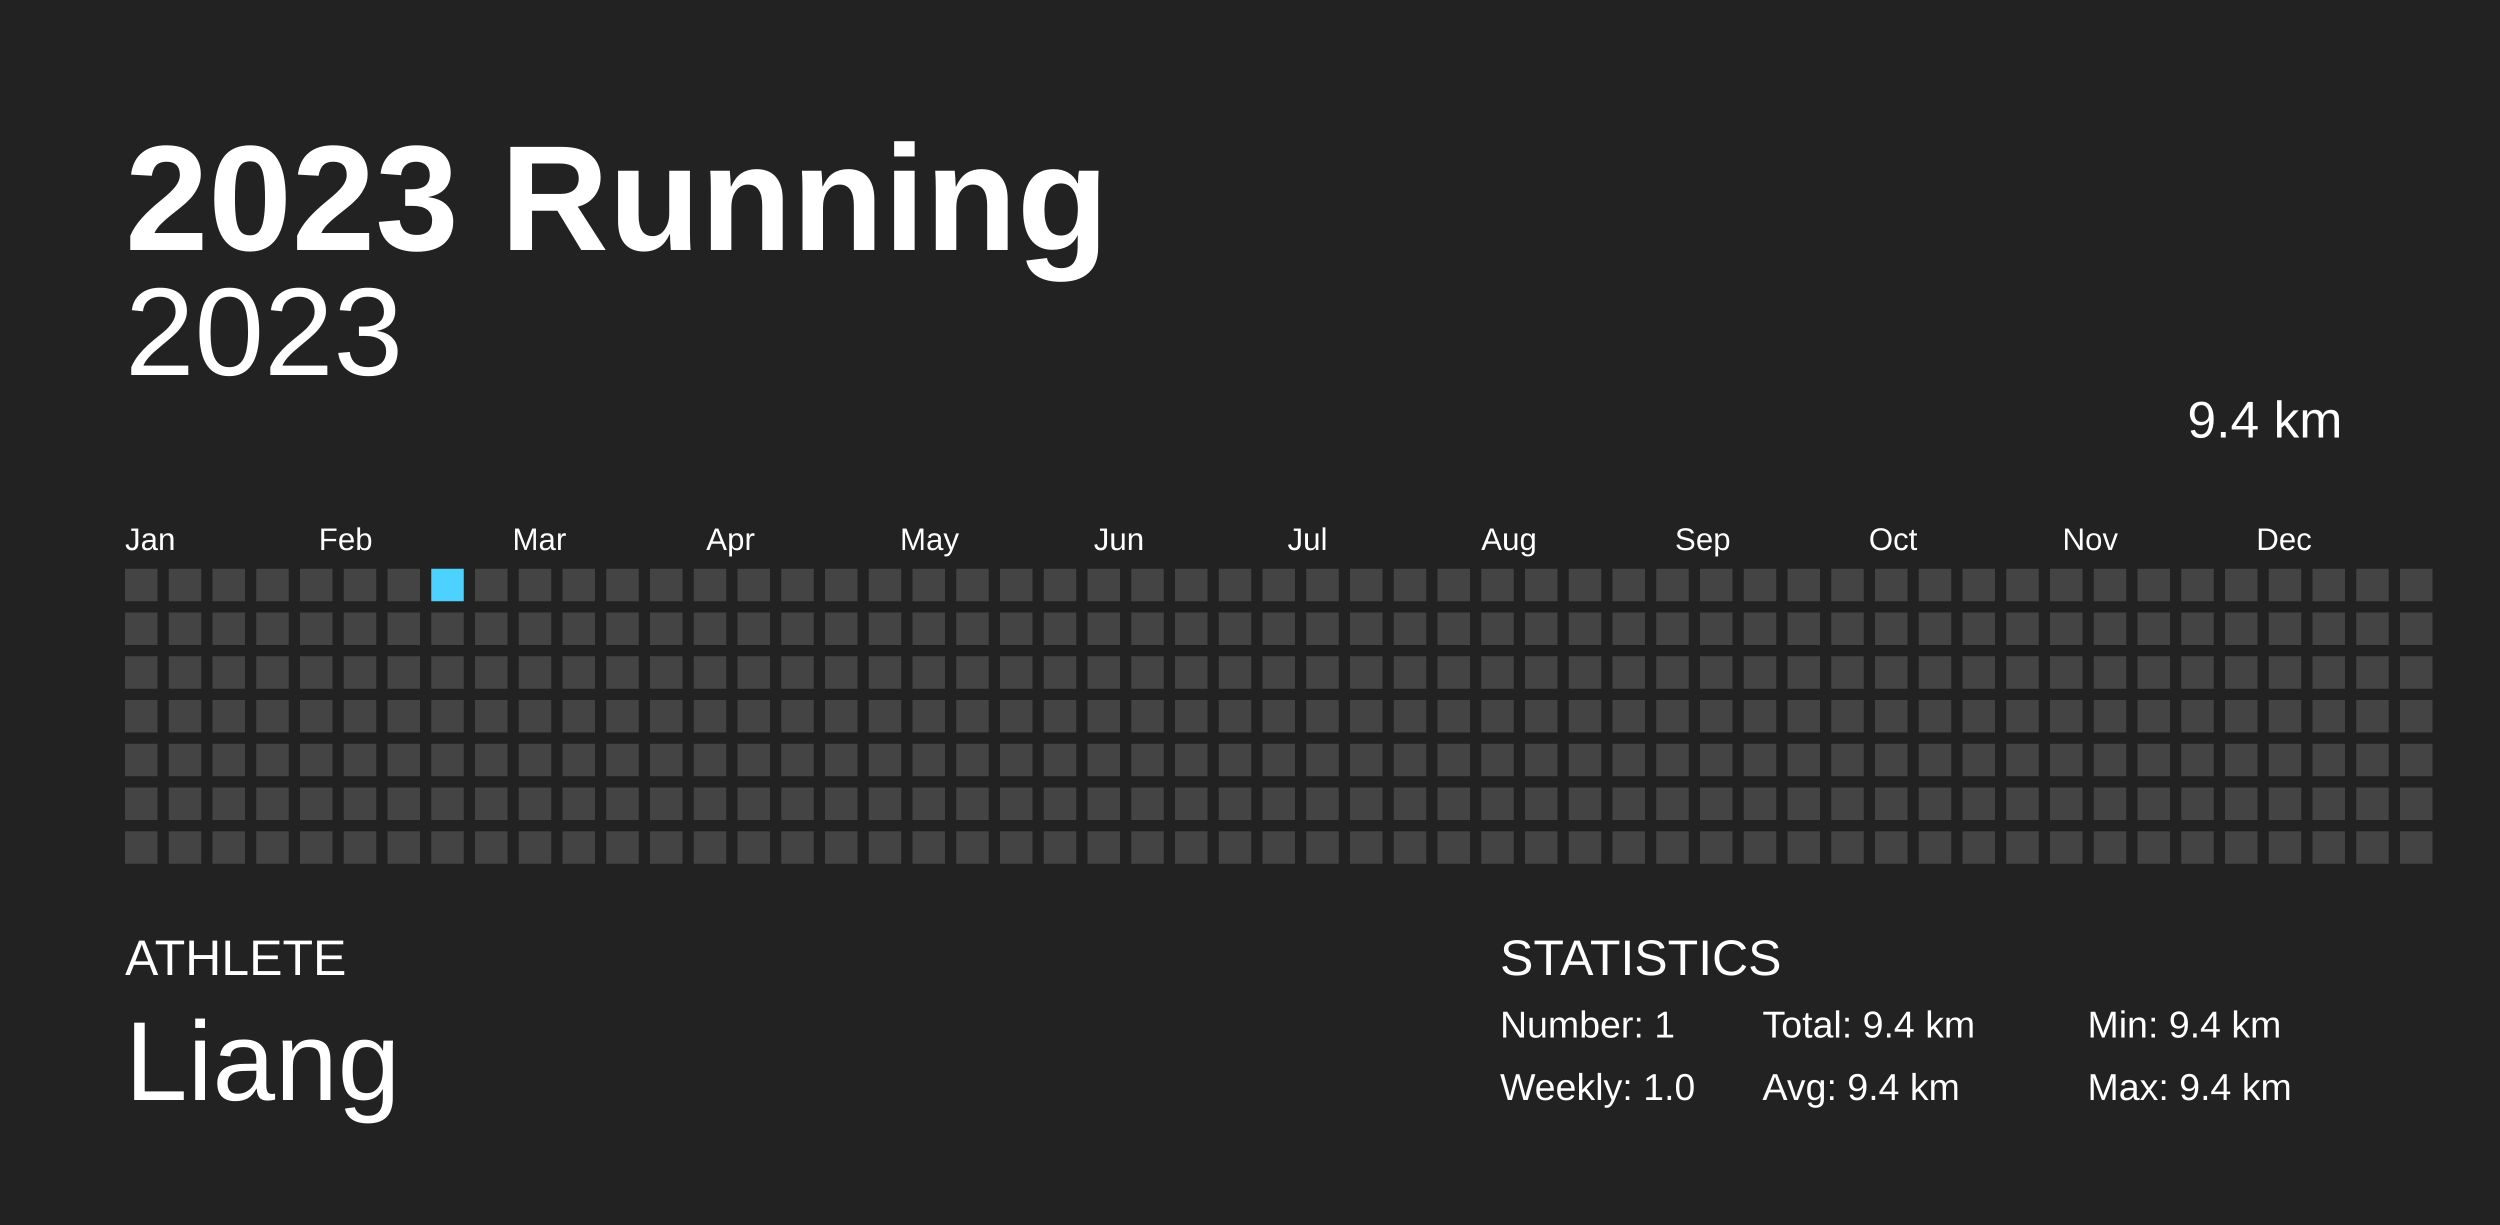
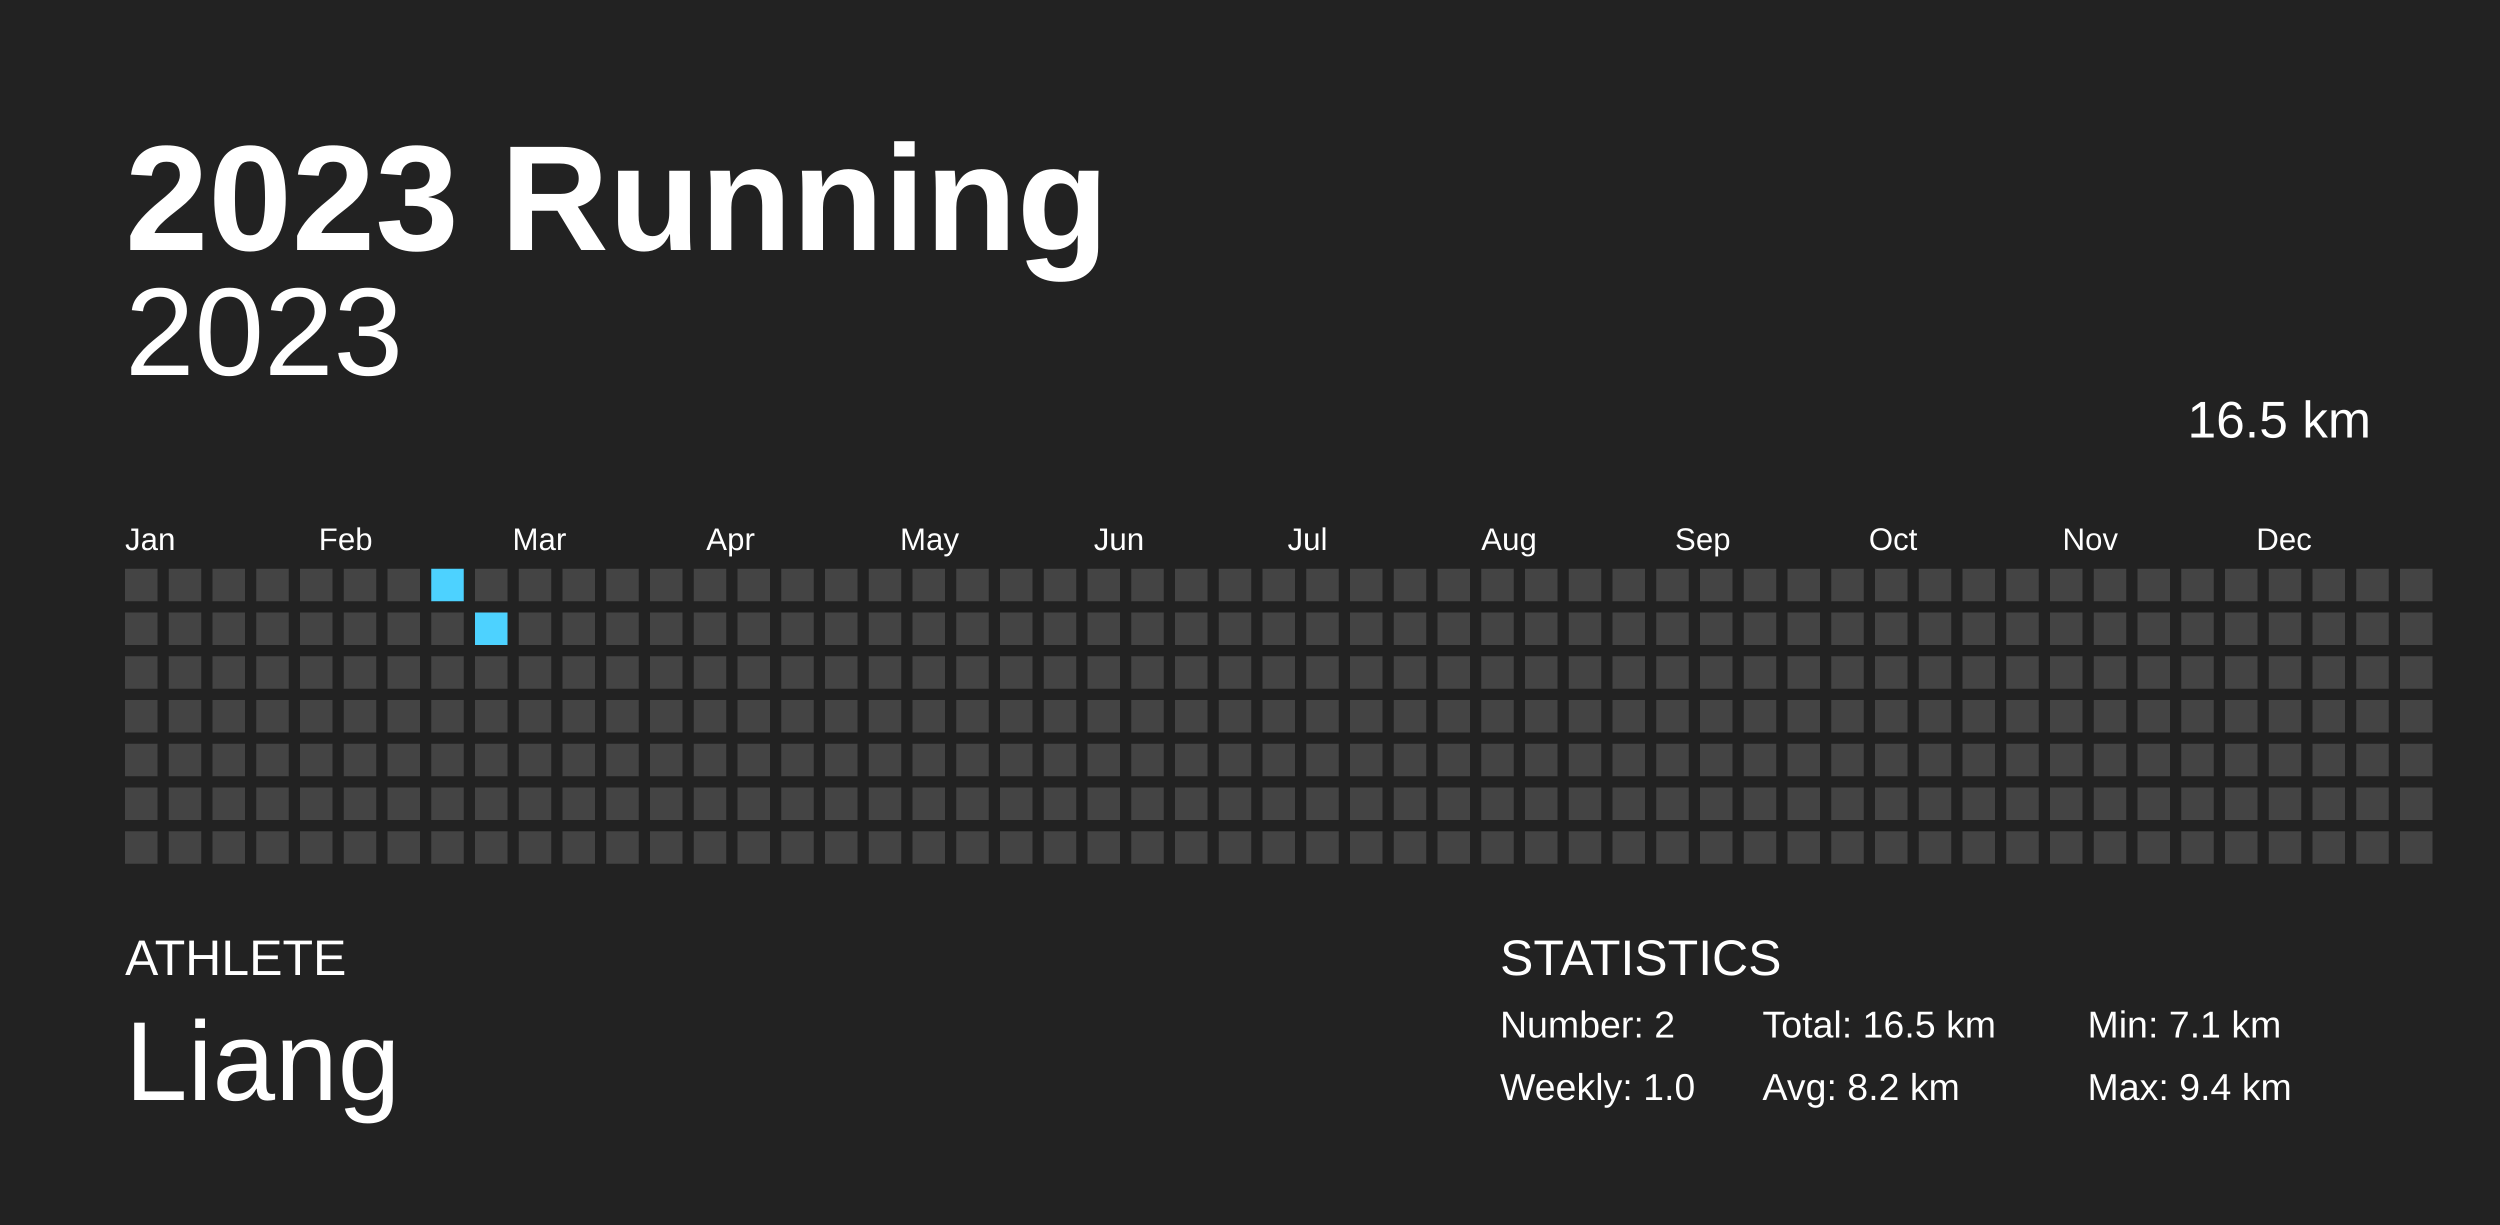
<svg xmlns="http://www.w3.org/2000/svg" baseProfile="full" height="98mm" version="1.1" viewBox="0,0,200,98" width="200mm">
  <defs />
  <rect fill="#222222" height="98" width="200" x="0" y="0" />
  <text fill="#FFFFFF" style="font-size:12px; font-family:Arial; font-weight:bold;" x="10" y="20">2023 Running</text>
  <text fill="#FFFFFF" style="font-size:4px; font-family:Arial" x="10" y="78">ATHLETE</text>
  <text fill="#FFFFFF" style="font-size:9px; font-family:Arial" x="10" y="88">Liang</text>
  <text fill="#FFFFFF" style="font-size:4px; font-family:Arial" x="120" y="78">STATISTICS</text>
-   <text fill="#FFFFFF" style="font-size:3px; font-family:Arial" x="120" y="83">Number: 1</text>
+   <text fill="#FFFFFF" style="font-size:3px; font-family:Arial" x="120" y="83">Number: 2</text>
  <text fill="#FFFFFF" style="font-size:3px; font-family:Arial" x="120" y="88">Weekly: 1.0</text>
-   <text fill="#FFFFFF" style="font-size:3px; font-family:Arial" x="141" y="83">Total: 9.4 km</text>
-   <text fill="#FFFFFF" style="font-size:3px; font-family:Arial" x="141" y="88">Avg: 9.4 km</text>
-   <text fill="#FFFFFF" style="font-size:3px; font-family:Arial" x="167" y="83">Min: 9.4 km</text>
+   <text fill="#FFFFFF" style="font-size:3px; font-family:Arial" x="141" y="83">Total: 16.5 km</text>
+   <text fill="#FFFFFF" style="font-size:3px; font-family:Arial" x="141" y="88">Avg: 8.2 km</text>
+   <text fill="#FFFFFF" style="font-size:3px; font-family:Arial" x="167" y="83">Min: 7.1 km</text>
  <text fill="#FFFFFF" style="font-size:3px; font-family:Arial" x="167" y="88">Max: 9.4 km</text>
  <text alignment-baseline="hanging" fill="#FFFFFF" style="font-size:10.0px; font-family:Arial;" x="10" y="30">2023</text>
-   <text alignment-baseline="hanging" fill="#FFFFFF" style="font-size:4.125px; font-family:Arial;" x="175" y="35">9.4 km</text>
+   <text alignment-baseline="hanging" fill="#FFFFFF" style="font-size:4.125px; font-family:Arial;" x="175" y="35">16.5 km</text>
  <text fill="#FFFFFF" style="font-size:2.5px; font-family:Arial" x="10.0" y="44">Jan</text>
  <text fill="#FFFFFF" style="font-size:2.5px; font-family:Arial" x="25.5" y="44">Feb</text>
  <text fill="#FFFFFF" style="font-size:2.5px; font-family:Arial" x="41.0" y="44">Mar</text>
  <text fill="#FFFFFF" style="font-size:2.5px; font-family:Arial" x="56.5" y="44">Apr</text>
  <text fill="#FFFFFF" style="font-size:2.5px; font-family:Arial" x="72.0" y="44">May</text>
  <text fill="#FFFFFF" style="font-size:2.5px; font-family:Arial" x="87.5" y="44">Jun</text>
  <text fill="#FFFFFF" style="font-size:2.5px; font-family:Arial" x="103.0" y="44">Jul</text>
  <text fill="#FFFFFF" style="font-size:2.5px; font-family:Arial" x="118.5" y="44">Aug</text>
  <text fill="#FFFFFF" style="font-size:2.5px; font-family:Arial" x="134.0" y="44">Sep</text>
  <text fill="#FFFFFF" style="font-size:2.5px; font-family:Arial" x="149.5" y="44">Oct</text>
  <text fill="#FFFFFF" style="font-size:2.5px; font-family:Arial" x="165.0" y="44">Nov</text>
  <text fill="#FFFFFF" style="font-size:2.5px; font-family:Arial" x="180.5" y="44">Dec</text>
  <rect fill="#444444" height="2.6" width="2.6" x="10.0" y="45.5" />
  <rect fill="#444444" height="2.6" width="2.6" x="10.0" y="49.0" />
  <rect fill="#444444" height="2.6" width="2.6" x="10.0" y="52.5" />
  <rect fill="#444444" height="2.6" width="2.6" x="10.0" y="56.0" />
  <rect fill="#444444" height="2.6" width="2.6" x="10.0" y="59.5" />
  <rect fill="#444444" height="2.6" width="2.6" x="10.0" y="63.0" />
  <rect fill="#444444" height="2.6" width="2.6" x="10.0" y="66.5" />
  <rect fill="#444444" height="2.6" width="2.6" x="13.5" y="45.5" />
  <rect fill="#444444" height="2.6" width="2.6" x="13.5" y="49.0" />
  <rect fill="#444444" height="2.6" width="2.6" x="13.5" y="52.5" />
  <rect fill="#444444" height="2.6" width="2.6" x="13.5" y="56.0" />
  <rect fill="#444444" height="2.6" width="2.6" x="13.5" y="59.5" />
  <rect fill="#444444" height="2.6" width="2.6" x="13.5" y="63.0" />
  <rect fill="#444444" height="2.6" width="2.6" x="13.5" y="66.5" />
  <rect fill="#444444" height="2.6" width="2.6" x="17.0" y="45.5" />
  <rect fill="#444444" height="2.6" width="2.6" x="17.0" y="49.0" />
  <rect fill="#444444" height="2.6" width="2.6" x="17.0" y="52.5" />
  <rect fill="#444444" height="2.6" width="2.6" x="17.0" y="56.0" />
  <rect fill="#444444" height="2.6" width="2.6" x="17.0" y="59.5" />
  <rect fill="#444444" height="2.6" width="2.6" x="17.0" y="63.0" />
  <rect fill="#444444" height="2.6" width="2.6" x="17.0" y="66.5" />
  <rect fill="#444444" height="2.6" width="2.6" x="20.5" y="45.5" />
  <rect fill="#444444" height="2.6" width="2.6" x="20.5" y="49.0" />
  <rect fill="#444444" height="2.6" width="2.6" x="20.5" y="52.5" />
  <rect fill="#444444" height="2.6" width="2.6" x="20.5" y="56.0" />
  <rect fill="#444444" height="2.6" width="2.6" x="20.5" y="59.5" />
  <rect fill="#444444" height="2.6" width="2.6" x="20.5" y="63.0" />
  <rect fill="#444444" height="2.6" width="2.6" x="20.5" y="66.5" />
  <rect fill="#444444" height="2.6" width="2.6" x="24.0" y="45.5" />
  <rect fill="#444444" height="2.6" width="2.6" x="24.0" y="49.0" />
  <rect fill="#444444" height="2.6" width="2.6" x="24.0" y="52.5" />
  <rect fill="#444444" height="2.6" width="2.6" x="24.0" y="56.0" />
  <rect fill="#444444" height="2.6" width="2.6" x="24.0" y="59.5" />
  <rect fill="#444444" height="2.6" width="2.6" x="24.0" y="63.0" />
  <rect fill="#444444" height="2.6" width="2.6" x="24.0" y="66.5" />
  <rect fill="#444444" height="2.6" width="2.6" x="27.5" y="45.5" />
  <rect fill="#444444" height="2.6" width="2.6" x="27.5" y="49.0" />
  <rect fill="#444444" height="2.6" width="2.6" x="27.5" y="52.5" />
  <rect fill="#444444" height="2.6" width="2.6" x="27.5" y="56.0" />
  <rect fill="#444444" height="2.6" width="2.6" x="27.5" y="59.5" />
  <rect fill="#444444" height="2.6" width="2.6" x="27.5" y="63.0" />
  <rect fill="#444444" height="2.6" width="2.6" x="27.5" y="66.5" />
  <rect fill="#444444" height="2.6" width="2.6" x="31.0" y="45.5" />
  <rect fill="#444444" height="2.6" width="2.6" x="31.0" y="49.0" />
  <rect fill="#444444" height="2.6" width="2.6" x="31.0" y="52.5" />
  <rect fill="#444444" height="2.6" width="2.6" x="31.0" y="56.0" />
  <rect fill="#444444" height="2.6" width="2.6" x="31.0" y="59.5" />
  <rect fill="#444444" height="2.6" width="2.6" x="31.0" y="63.0" />
  <rect fill="#444444" height="2.6" width="2.6" x="31.0" y="66.5" />
-   <rect fill="#4DD2FF" height="2.6" width="2.6" x="34.5" y="45.5" />
+   <rect fill="#4dd2ff" height="2.6" width="2.6" x="34.5" y="45.5" />
  <rect fill="#444444" height="2.6" width="2.6" x="34.5" y="49.0" />
  <rect fill="#444444" height="2.6" width="2.6" x="34.5" y="52.5" />
  <rect fill="#444444" height="2.6" width="2.6" x="34.5" y="56.0" />
  <rect fill="#444444" height="2.6" width="2.6" x="34.5" y="59.5" />
  <rect fill="#444444" height="2.6" width="2.6" x="34.5" y="63.0" />
  <rect fill="#444444" height="2.6" width="2.6" x="34.5" y="66.5" />
  <rect fill="#444444" height="2.6" width="2.6" x="38.0" y="45.5" />
-   <rect fill="#444444" height="2.6" width="2.6" x="38.0" y="49.0" />
+   <rect fill="#4dd2ff" height="2.6" width="2.6" x="38.0" y="49.0" />
  <rect fill="#444444" height="2.6" width="2.6" x="38.0" y="52.5" />
  <rect fill="#444444" height="2.6" width="2.6" x="38.0" y="56.0" />
  <rect fill="#444444" height="2.6" width="2.6" x="38.0" y="59.5" />
  <rect fill="#444444" height="2.6" width="2.6" x="38.0" y="63.0" />
  <rect fill="#444444" height="2.6" width="2.6" x="38.0" y="66.5" />
  <rect fill="#444444" height="2.6" width="2.6" x="41.5" y="45.5" />
  <rect fill="#444444" height="2.6" width="2.6" x="41.5" y="49.0" />
  <rect fill="#444444" height="2.6" width="2.6" x="41.5" y="52.5" />
  <rect fill="#444444" height="2.6" width="2.6" x="41.5" y="56.0" />
  <rect fill="#444444" height="2.6" width="2.6" x="41.5" y="59.5" />
  <rect fill="#444444" height="2.6" width="2.6" x="41.5" y="63.0" />
  <rect fill="#444444" height="2.6" width="2.6" x="41.5" y="66.5" />
  <rect fill="#444444" height="2.6" width="2.6" x="45.0" y="45.5" />
  <rect fill="#444444" height="2.6" width="2.6" x="45.0" y="49.0" />
  <rect fill="#444444" height="2.6" width="2.6" x="45.0" y="52.5" />
  <rect fill="#444444" height="2.6" width="2.6" x="45.0" y="56.0" />
  <rect fill="#444444" height="2.6" width="2.6" x="45.0" y="59.5" />
  <rect fill="#444444" height="2.6" width="2.6" x="45.0" y="63.0" />
  <rect fill="#444444" height="2.6" width="2.6" x="45.0" y="66.5" />
  <rect fill="#444444" height="2.6" width="2.6" x="48.5" y="45.5" />
  <rect fill="#444444" height="2.6" width="2.6" x="48.5" y="49.0" />
  <rect fill="#444444" height="2.6" width="2.6" x="48.5" y="52.5" />
  <rect fill="#444444" height="2.6" width="2.6" x="48.5" y="56.0" />
  <rect fill="#444444" height="2.6" width="2.6" x="48.5" y="59.5" />
  <rect fill="#444444" height="2.6" width="2.6" x="48.5" y="63.0" />
  <rect fill="#444444" height="2.6" width="2.6" x="48.5" y="66.5" />
  <rect fill="#444444" height="2.6" width="2.6" x="52.0" y="45.5" />
  <rect fill="#444444" height="2.6" width="2.6" x="52.0" y="49.0" />
  <rect fill="#444444" height="2.6" width="2.6" x="52.0" y="52.5" />
  <rect fill="#444444" height="2.6" width="2.6" x="52.0" y="56.0" />
  <rect fill="#444444" height="2.6" width="2.6" x="52.0" y="59.5" />
  <rect fill="#444444" height="2.6" width="2.6" x="52.0" y="63.0" />
  <rect fill="#444444" height="2.6" width="2.6" x="52.0" y="66.5" />
  <rect fill="#444444" height="2.6" width="2.6" x="55.5" y="45.5" />
  <rect fill="#444444" height="2.6" width="2.6" x="55.5" y="49.0" />
  <rect fill="#444444" height="2.6" width="2.6" x="55.5" y="52.5" />
  <rect fill="#444444" height="2.6" width="2.6" x="55.5" y="56.0" />
  <rect fill="#444444" height="2.6" width="2.6" x="55.5" y="59.5" />
  <rect fill="#444444" height="2.6" width="2.6" x="55.5" y="63.0" />
  <rect fill="#444444" height="2.6" width="2.6" x="55.5" y="66.5" />
  <rect fill="#444444" height="2.6" width="2.6" x="59.0" y="45.5" />
  <rect fill="#444444" height="2.6" width="2.6" x="59.0" y="49.0" />
  <rect fill="#444444" height="2.6" width="2.6" x="59.0" y="52.5" />
  <rect fill="#444444" height="2.6" width="2.6" x="59.0" y="56.0" />
  <rect fill="#444444" height="2.6" width="2.6" x="59.0" y="59.5" />
  <rect fill="#444444" height="2.6" width="2.6" x="59.0" y="63.0" />
  <rect fill="#444444" height="2.6" width="2.6" x="59.0" y="66.5" />
  <rect fill="#444444" height="2.6" width="2.6" x="62.5" y="45.5" />
  <rect fill="#444444" height="2.6" width="2.6" x="62.5" y="49.0" />
  <rect fill="#444444" height="2.6" width="2.6" x="62.5" y="52.5" />
  <rect fill="#444444" height="2.6" width="2.6" x="62.5" y="56.0" />
  <rect fill="#444444" height="2.6" width="2.6" x="62.5" y="59.5" />
  <rect fill="#444444" height="2.6" width="2.6" x="62.5" y="63.0" />
  <rect fill="#444444" height="2.6" width="2.6" x="62.5" y="66.5" />
  <rect fill="#444444" height="2.6" width="2.6" x="66.0" y="45.5" />
  <rect fill="#444444" height="2.6" width="2.6" x="66.0" y="49.0" />
  <rect fill="#444444" height="2.6" width="2.6" x="66.0" y="52.5" />
  <rect fill="#444444" height="2.6" width="2.6" x="66.0" y="56.0" />
  <rect fill="#444444" height="2.6" width="2.6" x="66.0" y="59.5" />
  <rect fill="#444444" height="2.6" width="2.6" x="66.0" y="63.0" />
  <rect fill="#444444" height="2.6" width="2.6" x="66.0" y="66.5" />
  <rect fill="#444444" height="2.6" width="2.6" x="69.5" y="45.5" />
  <rect fill="#444444" height="2.6" width="2.6" x="69.5" y="49.0" />
  <rect fill="#444444" height="2.6" width="2.6" x="69.5" y="52.5" />
  <rect fill="#444444" height="2.6" width="2.6" x="69.5" y="56.0" />
  <rect fill="#444444" height="2.6" width="2.6" x="69.5" y="59.5" />
  <rect fill="#444444" height="2.6" width="2.6" x="69.5" y="63.0" />
  <rect fill="#444444" height="2.6" width="2.6" x="69.5" y="66.5" />
  <rect fill="#444444" height="2.6" width="2.6" x="73.0" y="45.5" />
  <rect fill="#444444" height="2.6" width="2.6" x="73.0" y="49.0" />
  <rect fill="#444444" height="2.6" width="2.6" x="73.0" y="52.5" />
  <rect fill="#444444" height="2.6" width="2.6" x="73.0" y="56.0" />
  <rect fill="#444444" height="2.6" width="2.6" x="73.0" y="59.5" />
  <rect fill="#444444" height="2.6" width="2.6" x="73.0" y="63.0" />
  <rect fill="#444444" height="2.6" width="2.6" x="73.0" y="66.5" />
  <rect fill="#444444" height="2.6" width="2.6" x="76.5" y="45.5" />
  <rect fill="#444444" height="2.6" width="2.6" x="76.5" y="49.0" />
  <rect fill="#444444" height="2.6" width="2.6" x="76.5" y="52.5" />
  <rect fill="#444444" height="2.6" width="2.6" x="76.5" y="56.0" />
  <rect fill="#444444" height="2.6" width="2.6" x="76.5" y="59.5" />
  <rect fill="#444444" height="2.6" width="2.6" x="76.5" y="63.0" />
  <rect fill="#444444" height="2.6" width="2.6" x="76.5" y="66.5" />
  <rect fill="#444444" height="2.6" width="2.6" x="80.0" y="45.5" />
  <rect fill="#444444" height="2.6" width="2.6" x="80.0" y="49.0" />
  <rect fill="#444444" height="2.6" width="2.6" x="80.0" y="52.5" />
  <rect fill="#444444" height="2.6" width="2.6" x="80.0" y="56.0" />
  <rect fill="#444444" height="2.6" width="2.6" x="80.0" y="59.5" />
  <rect fill="#444444" height="2.6" width="2.6" x="80.0" y="63.0" />
  <rect fill="#444444" height="2.6" width="2.6" x="80.0" y="66.5" />
  <rect fill="#444444" height="2.6" width="2.6" x="83.5" y="45.5" />
  <rect fill="#444444" height="2.6" width="2.6" x="83.5" y="49.0" />
  <rect fill="#444444" height="2.6" width="2.6" x="83.5" y="52.5" />
  <rect fill="#444444" height="2.6" width="2.6" x="83.5" y="56.0" />
  <rect fill="#444444" height="2.6" width="2.6" x="83.5" y="59.5" />
  <rect fill="#444444" height="2.6" width="2.6" x="83.5" y="63.0" />
  <rect fill="#444444" height="2.6" width="2.6" x="83.5" y="66.5" />
  <rect fill="#444444" height="2.6" width="2.6" x="87.0" y="45.5" />
  <rect fill="#444444" height="2.6" width="2.6" x="87.0" y="49.0" />
  <rect fill="#444444" height="2.6" width="2.6" x="87.0" y="52.5" />
  <rect fill="#444444" height="2.6" width="2.6" x="87.0" y="56.0" />
  <rect fill="#444444" height="2.6" width="2.6" x="87.0" y="59.5" />
  <rect fill="#444444" height="2.6" width="2.6" x="87.0" y="63.0" />
  <rect fill="#444444" height="2.6" width="2.6" x="87.0" y="66.5" />
  <rect fill="#444444" height="2.6" width="2.6" x="90.5" y="45.5" />
  <rect fill="#444444" height="2.6" width="2.6" x="90.5" y="49.0" />
  <rect fill="#444444" height="2.6" width="2.6" x="90.5" y="52.5" />
  <rect fill="#444444" height="2.6" width="2.6" x="90.5" y="56.0" />
  <rect fill="#444444" height="2.6" width="2.6" x="90.5" y="59.5" />
  <rect fill="#444444" height="2.6" width="2.6" x="90.5" y="63.0" />
  <rect fill="#444444" height="2.6" width="2.6" x="90.5" y="66.5" />
  <rect fill="#444444" height="2.6" width="2.6" x="94.0" y="45.5" />
  <rect fill="#444444" height="2.6" width="2.6" x="94.0" y="49.0" />
  <rect fill="#444444" height="2.6" width="2.6" x="94.0" y="52.5" />
  <rect fill="#444444" height="2.6" width="2.6" x="94.0" y="56.0" />
  <rect fill="#444444" height="2.6" width="2.6" x="94.0" y="59.5" />
  <rect fill="#444444" height="2.6" width="2.6" x="94.0" y="63.0" />
  <rect fill="#444444" height="2.6" width="2.6" x="94.0" y="66.5" />
  <rect fill="#444444" height="2.6" width="2.6" x="97.5" y="45.5" />
  <rect fill="#444444" height="2.6" width="2.6" x="97.5" y="49.0" />
  <rect fill="#444444" height="2.6" width="2.6" x="97.5" y="52.5" />
  <rect fill="#444444" height="2.6" width="2.6" x="97.5" y="56.0" />
  <rect fill="#444444" height="2.6" width="2.6" x="97.5" y="59.5" />
  <rect fill="#444444" height="2.6" width="2.6" x="97.5" y="63.0" />
  <rect fill="#444444" height="2.6" width="2.6" x="97.5" y="66.5" />
  <rect fill="#444444" height="2.6" width="2.6" x="101.0" y="45.5" />
  <rect fill="#444444" height="2.6" width="2.6" x="101.0" y="49.0" />
  <rect fill="#444444" height="2.6" width="2.6" x="101.0" y="52.5" />
  <rect fill="#444444" height="2.6" width="2.6" x="101.0" y="56.0" />
  <rect fill="#444444" height="2.6" width="2.6" x="101.0" y="59.5" />
  <rect fill="#444444" height="2.6" width="2.6" x="101.0" y="63.0" />
  <rect fill="#444444" height="2.6" width="2.6" x="101.0" y="66.5" />
  <rect fill="#444444" height="2.6" width="2.6" x="104.5" y="45.5" />
  <rect fill="#444444" height="2.6" width="2.6" x="104.5" y="49.0" />
  <rect fill="#444444" height="2.6" width="2.6" x="104.5" y="52.5" />
  <rect fill="#444444" height="2.6" width="2.6" x="104.5" y="56.0" />
  <rect fill="#444444" height="2.6" width="2.6" x="104.5" y="59.5" />
  <rect fill="#444444" height="2.6" width="2.6" x="104.5" y="63.0" />
  <rect fill="#444444" height="2.6" width="2.6" x="104.5" y="66.5" />
  <rect fill="#444444" height="2.6" width="2.6" x="108.0" y="45.5" />
  <rect fill="#444444" height="2.6" width="2.6" x="108.0" y="49.0" />
  <rect fill="#444444" height="2.6" width="2.6" x="108.0" y="52.5" />
  <rect fill="#444444" height="2.6" width="2.6" x="108.0" y="56.0" />
  <rect fill="#444444" height="2.6" width="2.6" x="108.0" y="59.5" />
  <rect fill="#444444" height="2.6" width="2.6" x="108.0" y="63.0" />
  <rect fill="#444444" height="2.6" width="2.6" x="108.0" y="66.5" />
  <rect fill="#444444" height="2.6" width="2.6" x="111.5" y="45.5" />
  <rect fill="#444444" height="2.6" width="2.6" x="111.5" y="49.0" />
  <rect fill="#444444" height="2.6" width="2.6" x="111.5" y="52.5" />
  <rect fill="#444444" height="2.6" width="2.6" x="111.5" y="56.0" />
  <rect fill="#444444" height="2.6" width="2.6" x="111.5" y="59.5" />
  <rect fill="#444444" height="2.6" width="2.6" x="111.5" y="63.0" />
  <rect fill="#444444" height="2.6" width="2.6" x="111.5" y="66.5" />
  <rect fill="#444444" height="2.6" width="2.6" x="115.0" y="45.5" />
  <rect fill="#444444" height="2.6" width="2.6" x="115.0" y="49.0" />
  <rect fill="#444444" height="2.6" width="2.6" x="115.0" y="52.5" />
  <rect fill="#444444" height="2.6" width="2.6" x="115.0" y="56.0" />
  <rect fill="#444444" height="2.6" width="2.6" x="115.0" y="59.5" />
  <rect fill="#444444" height="2.6" width="2.6" x="115.0" y="63.0" />
  <rect fill="#444444" height="2.6" width="2.6" x="115.0" y="66.5" />
  <rect fill="#444444" height="2.6" width="2.6" x="118.5" y="45.5" />
  <rect fill="#444444" height="2.6" width="2.6" x="118.5" y="49.0" />
  <rect fill="#444444" height="2.6" width="2.6" x="118.5" y="52.5" />
  <rect fill="#444444" height="2.6" width="2.6" x="118.5" y="56.0" />
  <rect fill="#444444" height="2.6" width="2.6" x="118.5" y="59.5" />
  <rect fill="#444444" height="2.6" width="2.6" x="118.5" y="63.0" />
  <rect fill="#444444" height="2.6" width="2.6" x="118.5" y="66.5" />
  <rect fill="#444444" height="2.6" width="2.6" x="122.0" y="45.5" />
  <rect fill="#444444" height="2.6" width="2.6" x="122.0" y="49.0" />
  <rect fill="#444444" height="2.6" width="2.6" x="122.0" y="52.5" />
  <rect fill="#444444" height="2.6" width="2.6" x="122.0" y="56.0" />
  <rect fill="#444444" height="2.6" width="2.6" x="122.0" y="59.5" />
  <rect fill="#444444" height="2.6" width="2.6" x="122.0" y="63.0" />
  <rect fill="#444444" height="2.6" width="2.6" x="122.0" y="66.5" />
  <rect fill="#444444" height="2.6" width="2.6" x="125.5" y="45.5" />
  <rect fill="#444444" height="2.6" width="2.6" x="125.5" y="49.0" />
  <rect fill="#444444" height="2.6" width="2.6" x="125.5" y="52.5" />
  <rect fill="#444444" height="2.6" width="2.6" x="125.5" y="56.0" />
  <rect fill="#444444" height="2.6" width="2.6" x="125.5" y="59.5" />
  <rect fill="#444444" height="2.6" width="2.6" x="125.5" y="63.0" />
  <rect fill="#444444" height="2.6" width="2.6" x="125.5" y="66.5" />
  <rect fill="#444444" height="2.6" width="2.6" x="129.0" y="45.5" />
  <rect fill="#444444" height="2.6" width="2.6" x="129.0" y="49.0" />
  <rect fill="#444444" height="2.6" width="2.6" x="129.0" y="52.5" />
  <rect fill="#444444" height="2.6" width="2.6" x="129.0" y="56.0" />
  <rect fill="#444444" height="2.6" width="2.6" x="129.0" y="59.5" />
  <rect fill="#444444" height="2.6" width="2.6" x="129.0" y="63.0" />
  <rect fill="#444444" height="2.6" width="2.6" x="129.0" y="66.5" />
  <rect fill="#444444" height="2.6" width="2.6" x="132.5" y="45.5" />
  <rect fill="#444444" height="2.6" width="2.6" x="132.5" y="49.0" />
  <rect fill="#444444" height="2.6" width="2.6" x="132.5" y="52.5" />
  <rect fill="#444444" height="2.6" width="2.6" x="132.5" y="56.0" />
  <rect fill="#444444" height="2.6" width="2.6" x="132.5" y="59.5" />
  <rect fill="#444444" height="2.6" width="2.6" x="132.5" y="63.0" />
  <rect fill="#444444" height="2.6" width="2.6" x="132.5" y="66.5" />
  <rect fill="#444444" height="2.6" width="2.6" x="136.0" y="45.5" />
  <rect fill="#444444" height="2.6" width="2.6" x="136.0" y="49.0" />
  <rect fill="#444444" height="2.6" width="2.6" x="136.0" y="52.5" />
  <rect fill="#444444" height="2.6" width="2.6" x="136.0" y="56.0" />
  <rect fill="#444444" height="2.6" width="2.6" x="136.0" y="59.5" />
  <rect fill="#444444" height="2.6" width="2.6" x="136.0" y="63.0" />
  <rect fill="#444444" height="2.6" width="2.6" x="136.0" y="66.5" />
  <rect fill="#444444" height="2.6" width="2.6" x="139.5" y="45.5" />
  <rect fill="#444444" height="2.6" width="2.6" x="139.5" y="49.0" />
  <rect fill="#444444" height="2.6" width="2.6" x="139.5" y="52.5" />
  <rect fill="#444444" height="2.6" width="2.6" x="139.5" y="56.0" />
  <rect fill="#444444" height="2.6" width="2.6" x="139.5" y="59.5" />
  <rect fill="#444444" height="2.6" width="2.6" x="139.5" y="63.0" />
  <rect fill="#444444" height="2.6" width="2.6" x="139.5" y="66.5" />
  <rect fill="#444444" height="2.6" width="2.6" x="143.0" y="45.5" />
  <rect fill="#444444" height="2.6" width="2.6" x="143.0" y="49.0" />
  <rect fill="#444444" height="2.6" width="2.6" x="143.0" y="52.5" />
  <rect fill="#444444" height="2.6" width="2.6" x="143.0" y="56.0" />
  <rect fill="#444444" height="2.6" width="2.6" x="143.0" y="59.5" />
  <rect fill="#444444" height="2.6" width="2.6" x="143.0" y="63.0" />
  <rect fill="#444444" height="2.6" width="2.6" x="143.0" y="66.5" />
  <rect fill="#444444" height="2.6" width="2.6" x="146.5" y="45.5" />
  <rect fill="#444444" height="2.6" width="2.6" x="146.5" y="49.0" />
  <rect fill="#444444" height="2.6" width="2.6" x="146.5" y="52.5" />
  <rect fill="#444444" height="2.6" width="2.6" x="146.5" y="56.0" />
  <rect fill="#444444" height="2.6" width="2.6" x="146.5" y="59.5" />
  <rect fill="#444444" height="2.6" width="2.6" x="146.5" y="63.0" />
  <rect fill="#444444" height="2.6" width="2.6" x="146.5" y="66.5" />
  <rect fill="#444444" height="2.6" width="2.6" x="150.0" y="45.5" />
  <rect fill="#444444" height="2.6" width="2.6" x="150.0" y="49.0" />
  <rect fill="#444444" height="2.6" width="2.6" x="150.0" y="52.5" />
  <rect fill="#444444" height="2.6" width="2.6" x="150.0" y="56.0" />
  <rect fill="#444444" height="2.6" width="2.6" x="150.0" y="59.5" />
  <rect fill="#444444" height="2.6" width="2.6" x="150.0" y="63.0" />
  <rect fill="#444444" height="2.6" width="2.6" x="150.0" y="66.5" />
  <rect fill="#444444" height="2.6" width="2.6" x="153.5" y="45.5" />
  <rect fill="#444444" height="2.6" width="2.6" x="153.5" y="49.0" />
  <rect fill="#444444" height="2.6" width="2.6" x="153.5" y="52.5" />
  <rect fill="#444444" height="2.6" width="2.6" x="153.5" y="56.0" />
  <rect fill="#444444" height="2.6" width="2.6" x="153.5" y="59.5" />
  <rect fill="#444444" height="2.6" width="2.6" x="153.5" y="63.0" />
  <rect fill="#444444" height="2.6" width="2.6" x="153.5" y="66.5" />
  <rect fill="#444444" height="2.6" width="2.6" x="157.0" y="45.5" />
  <rect fill="#444444" height="2.6" width="2.6" x="157.0" y="49.0" />
  <rect fill="#444444" height="2.6" width="2.6" x="157.0" y="52.5" />
  <rect fill="#444444" height="2.6" width="2.6" x="157.0" y="56.0" />
  <rect fill="#444444" height="2.6" width="2.6" x="157.0" y="59.5" />
  <rect fill="#444444" height="2.6" width="2.6" x="157.0" y="63.0" />
  <rect fill="#444444" height="2.6" width="2.6" x="157.0" y="66.5" />
  <rect fill="#444444" height="2.6" width="2.6" x="160.5" y="45.5" />
  <rect fill="#444444" height="2.6" width="2.6" x="160.5" y="49.0" />
  <rect fill="#444444" height="2.6" width="2.6" x="160.5" y="52.5" />
  <rect fill="#444444" height="2.6" width="2.6" x="160.5" y="56.0" />
  <rect fill="#444444" height="2.6" width="2.6" x="160.5" y="59.5" />
  <rect fill="#444444" height="2.6" width="2.6" x="160.5" y="63.0" />
  <rect fill="#444444" height="2.6" width="2.6" x="160.5" y="66.5" />
  <rect fill="#444444" height="2.6" width="2.6" x="164.0" y="45.5" />
  <rect fill="#444444" height="2.6" width="2.6" x="164.0" y="49.0" />
  <rect fill="#444444" height="2.6" width="2.6" x="164.0" y="52.5" />
  <rect fill="#444444" height="2.6" width="2.6" x="164.0" y="56.0" />
  <rect fill="#444444" height="2.6" width="2.6" x="164.0" y="59.5" />
  <rect fill="#444444" height="2.6" width="2.6" x="164.0" y="63.0" />
  <rect fill="#444444" height="2.6" width="2.6" x="164.0" y="66.5" />
  <rect fill="#444444" height="2.6" width="2.6" x="167.5" y="45.5" />
  <rect fill="#444444" height="2.6" width="2.6" x="167.5" y="49.0" />
  <rect fill="#444444" height="2.6" width="2.6" x="167.5" y="52.5" />
  <rect fill="#444444" height="2.6" width="2.6" x="167.5" y="56.0" />
  <rect fill="#444444" height="2.6" width="2.6" x="167.5" y="59.5" />
  <rect fill="#444444" height="2.6" width="2.6" x="167.5" y="63.0" />
  <rect fill="#444444" height="2.6" width="2.6" x="167.5" y="66.5" />
  <rect fill="#444444" height="2.6" width="2.6" x="171.0" y="45.5" />
  <rect fill="#444444" height="2.6" width="2.6" x="171.0" y="49.0" />
  <rect fill="#444444" height="2.6" width="2.6" x="171.0" y="52.5" />
  <rect fill="#444444" height="2.6" width="2.6" x="171.0" y="56.0" />
  <rect fill="#444444" height="2.6" width="2.6" x="171.0" y="59.5" />
  <rect fill="#444444" height="2.6" width="2.6" x="171.0" y="63.0" />
  <rect fill="#444444" height="2.6" width="2.6" x="171.0" y="66.5" />
  <rect fill="#444444" height="2.6" width="2.6" x="174.5" y="45.5" />
  <rect fill="#444444" height="2.6" width="2.6" x="174.5" y="49.0" />
  <rect fill="#444444" height="2.6" width="2.6" x="174.5" y="52.5" />
  <rect fill="#444444" height="2.6" width="2.6" x="174.5" y="56.0" />
  <rect fill="#444444" height="2.6" width="2.6" x="174.5" y="59.5" />
  <rect fill="#444444" height="2.6" width="2.6" x="174.5" y="63.0" />
  <rect fill="#444444" height="2.6" width="2.6" x="174.5" y="66.5" />
  <rect fill="#444444" height="2.6" width="2.6" x="178.0" y="45.5" />
  <rect fill="#444444" height="2.6" width="2.6" x="178.0" y="49.0" />
  <rect fill="#444444" height="2.6" width="2.6" x="178.0" y="52.5" />
  <rect fill="#444444" height="2.6" width="2.6" x="178.0" y="56.0" />
  <rect fill="#444444" height="2.6" width="2.6" x="178.0" y="59.5" />
  <rect fill="#444444" height="2.6" width="2.6" x="178.0" y="63.0" />
  <rect fill="#444444" height="2.6" width="2.6" x="178.0" y="66.5" />
  <rect fill="#444444" height="2.6" width="2.6" x="181.5" y="45.5" />
  <rect fill="#444444" height="2.6" width="2.6" x="181.5" y="49.0" />
  <rect fill="#444444" height="2.6" width="2.6" x="181.5" y="52.5" />
  <rect fill="#444444" height="2.6" width="2.6" x="181.5" y="56.0" />
  <rect fill="#444444" height="2.6" width="2.6" x="181.5" y="59.5" />
  <rect fill="#444444" height="2.6" width="2.6" x="181.5" y="63.0" />
  <rect fill="#444444" height="2.6" width="2.6" x="181.5" y="66.5" />
  <rect fill="#444444" height="2.6" width="2.6" x="185.0" y="45.5" />
  <rect fill="#444444" height="2.6" width="2.6" x="185.0" y="49.0" />
  <rect fill="#444444" height="2.6" width="2.6" x="185.0" y="52.5" />
  <rect fill="#444444" height="2.6" width="2.6" x="185.0" y="56.0" />
  <rect fill="#444444" height="2.6" width="2.6" x="185.0" y="59.5" />
  <rect fill="#444444" height="2.6" width="2.6" x="185.0" y="63.0" />
  <rect fill="#444444" height="2.6" width="2.6" x="185.0" y="66.5" />
  <rect fill="#444444" height="2.6" width="2.6" x="188.5" y="45.5" />
  <rect fill="#444444" height="2.6" width="2.6" x="188.5" y="49.0" />
  <rect fill="#444444" height="2.6" width="2.6" x="188.5" y="52.5" />
  <rect fill="#444444" height="2.6" width="2.6" x="188.5" y="56.0" />
  <rect fill="#444444" height="2.6" width="2.6" x="188.5" y="59.5" />
  <rect fill="#444444" height="2.6" width="2.6" x="188.5" y="63.0" />
  <rect fill="#444444" height="2.6" width="2.6" x="188.5" y="66.5" />
  <rect fill="#444444" height="2.6" width="2.6" x="192.0" y="45.5" />
  <rect fill="#444444" height="2.6" width="2.6" x="192.0" y="49.0" />
  <rect fill="#444444" height="2.6" width="2.6" x="192.0" y="52.5" />
  <rect fill="#444444" height="2.6" width="2.6" x="192.0" y="56.0" />
  <rect fill="#444444" height="2.6" width="2.6" x="192.0" y="59.5" />
  <rect fill="#444444" height="2.6" width="2.6" x="192.0" y="63.0" />
  <rect fill="#444444" height="2.6" width="2.6" x="192.0" y="66.5" />
</svg>
